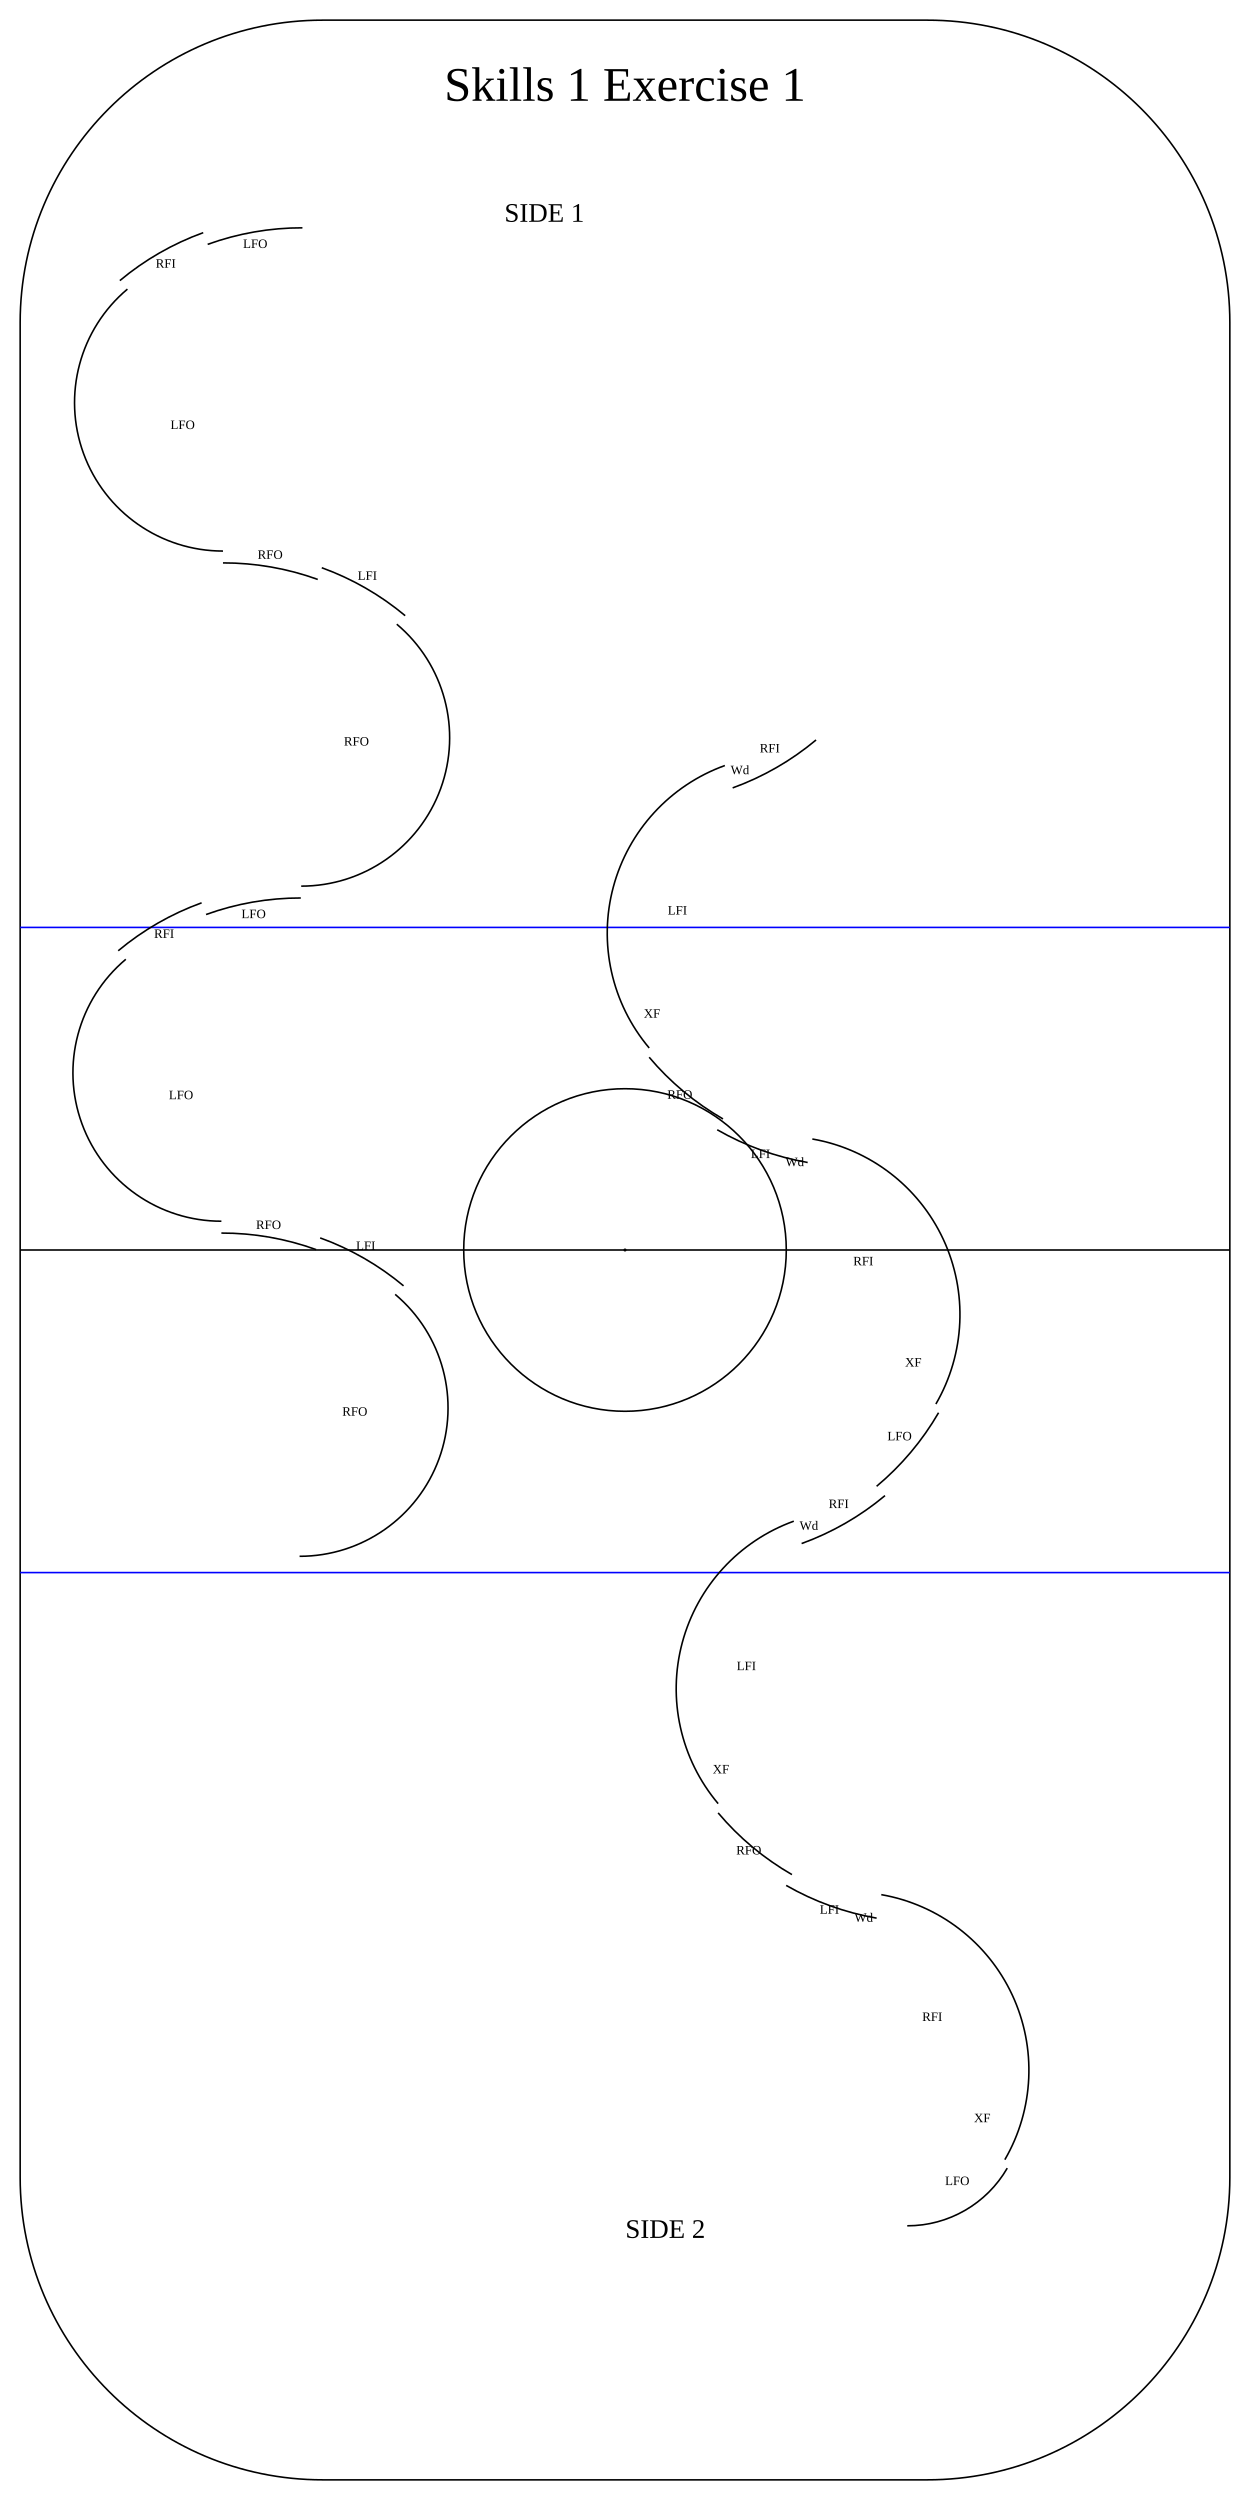
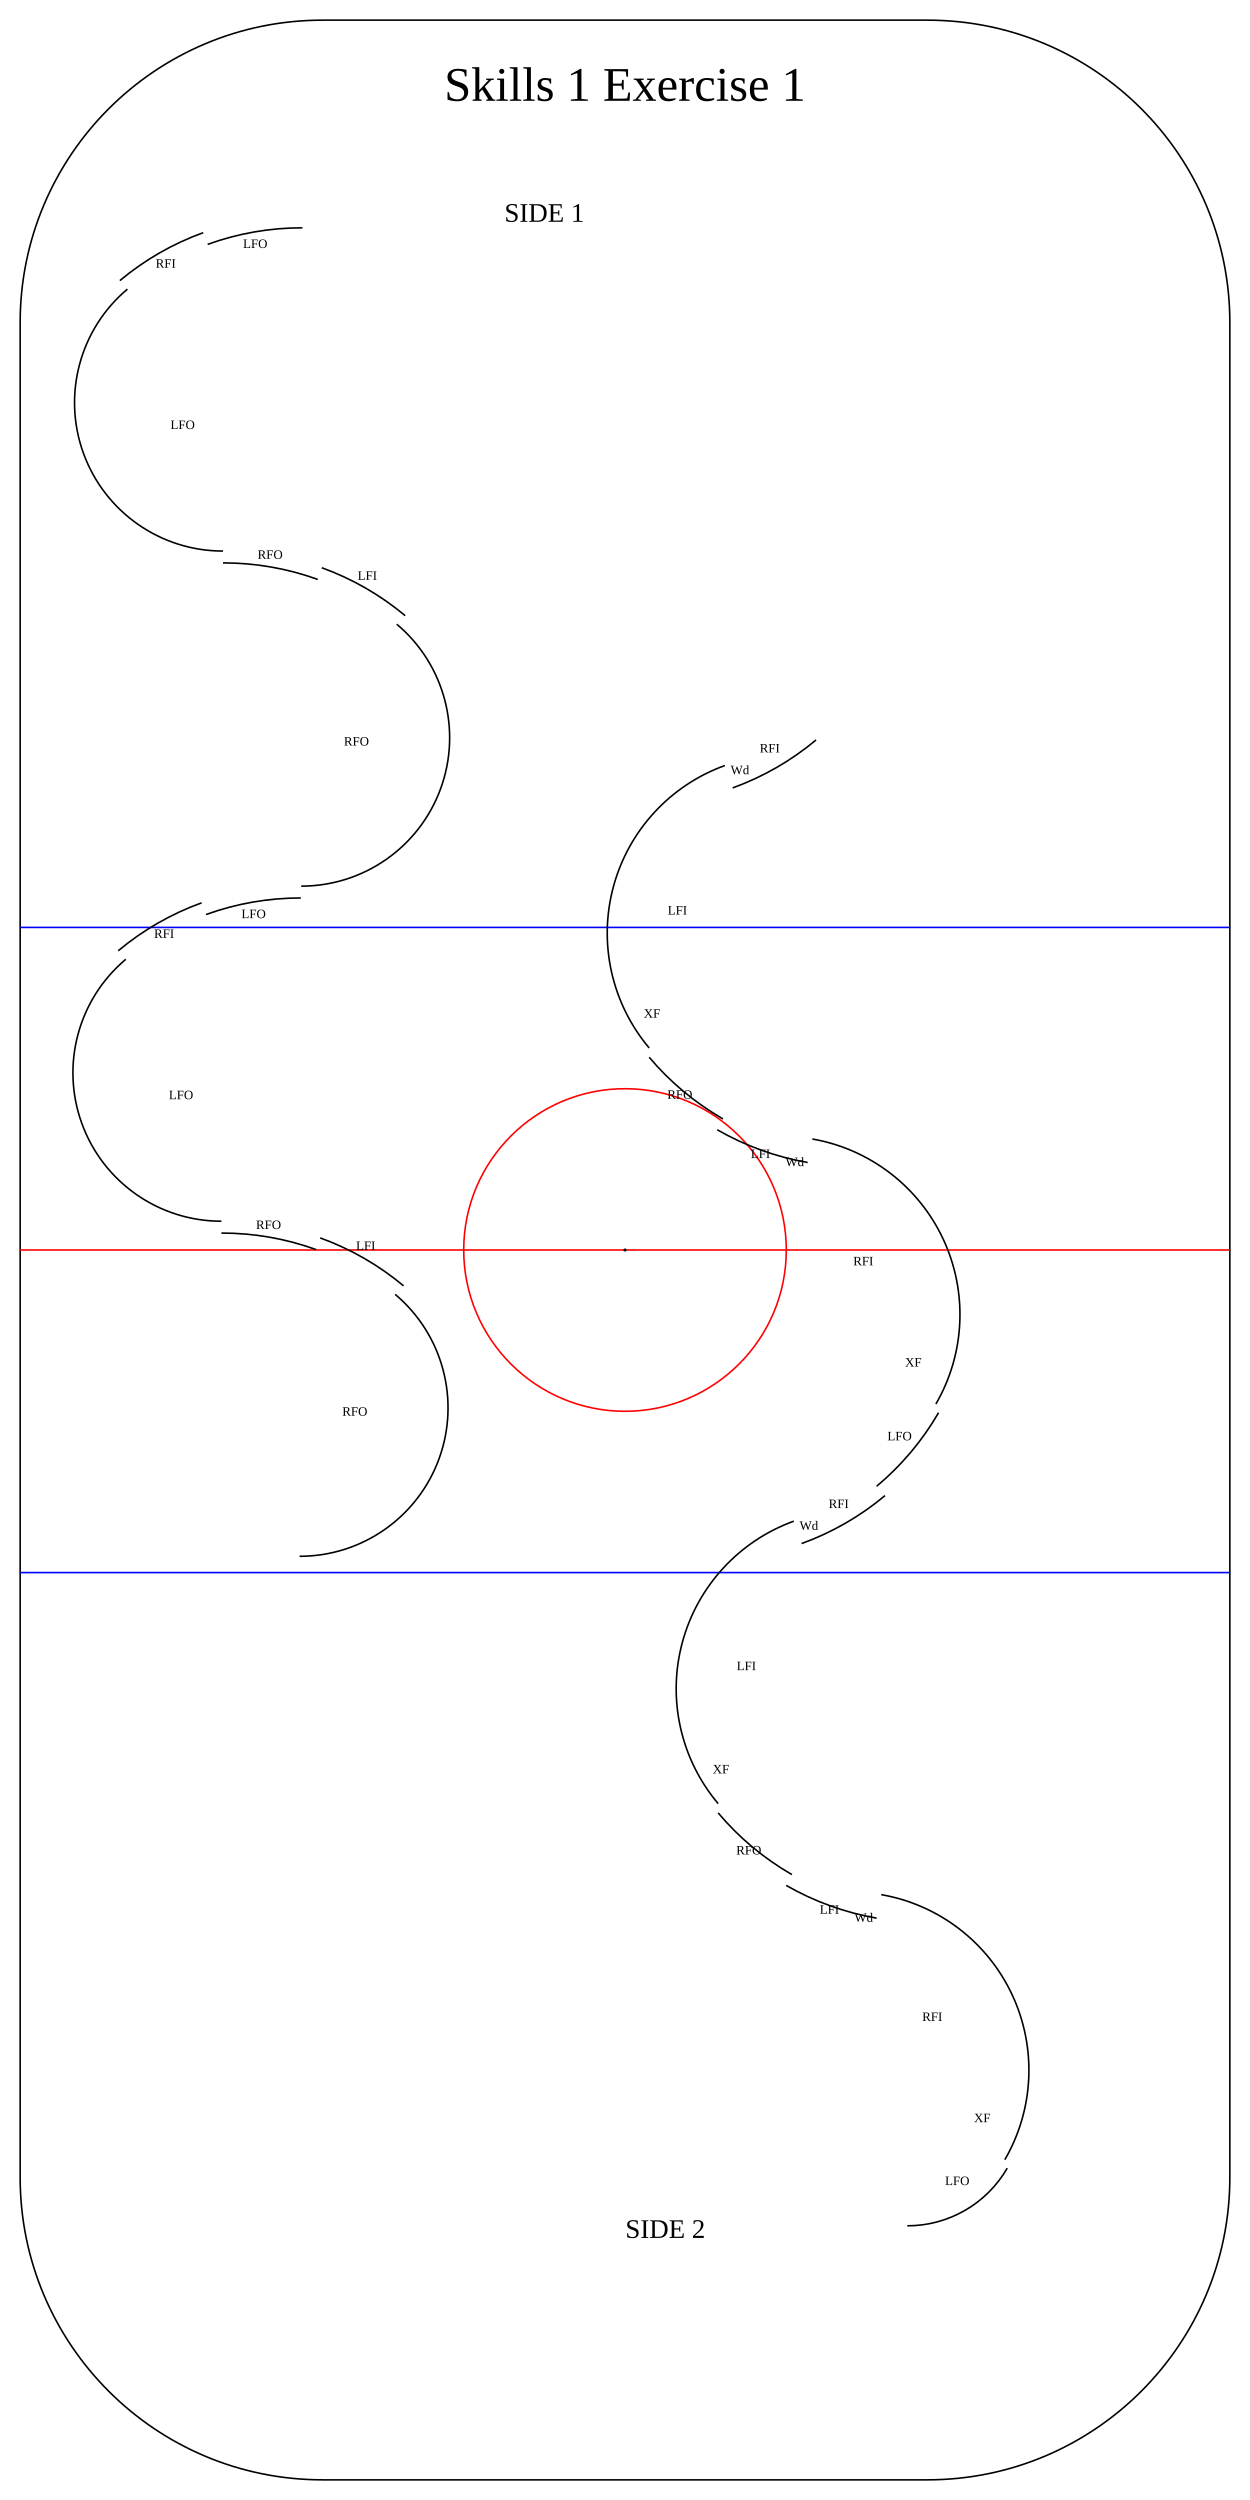
<svg xmlns="http://www.w3.org/2000/svg" xmlns:xlink="http://www.w3.org/1999/xlink" height="6200" viewBox="-50 -50 3100 6200" width="3100">
  <defs>
    <style>
text { text-anchor: middle } path,rect,circle { fill:none; stroke: black; }
</style>
    <g id="Rink">
      <clipPath id="clip-rink">
        <rect height="6100" rx="750" ry="750" width="3000" x="0" y="0" />
      </clipPath>
      <rect height="6100" rx="750" ry="750" style="text { text-anchor: middle } path,rect,circle { fill:none; stroke: black; } clip-path:url(#clip-rink)" width="3000" x="0" y="0" />
-       <path d="M 0,3050 l 3000,0" />
-       <circle cx="1500" cy="3050" r="400" />
+       <path d="M 0,3050 l 3000,0" style="stroke:red;" />
+       <circle cx="1500" cy="3050" r="400" style="stroke:red;" />
      <circle cx="1500" cy="3050" r="2" style="fill: black;" />
      <path d="M 0,2250 l 3000,0" style="stroke: blue;" />
      <path d="M 0,3850 l 3000,0" style="stroke: blue;" />
    </g>
    <g id="Info" />
    <g id="LFO--">
      <path d="M 0,0 a 687,687 0 0 0 41,235" />
    </g>
    <g id="RFI--">
      <path d="M 0,0 a 687,687 0 0 0 41,235" />
    </g>
    <g id="LFO[angle=140,len=900]">
      <path d="M 0,0 a 368,368 0 0 0 650,236" />
    </g>
    <g id="RFO--">
      <path d="M 0,0 a 687,687 0 0 1 -41,235" />
    </g>
    <g id="LFI--">
      <path d="M 0,0 a 687,687 0 0 1 -41,235" />
    </g>
    <g id="RFO[angle=140,len=900]">
      <path d="M 0,0 a 368,368 0 0 1 -650,236" />
    </g>
    <g id="LFO&gt;-">
      <path d="M 0,0 a 286,286 0 0 0 143,248" />
    </g>
    <g id="xf-RFI&gt;&gt;++">
      <path d="M 0,0 a 442,442 0 0 0 594,416" />
    </g>
    <g id="wd-LFI--">
      <path d="M 0,0 a 687,687 0 0 1 -41,235" />
    </g>
    <g id="xf-LFI&gt;&gt;++">
      <path d="M 0,0 a 442,442 0 0 1 -594,416" />
    </g>
    <g id="wd-RFI--">
      <path d="M 0,0 a 687,687 0 0 0 41,235" />
    </g>
  </defs>
  <use id="r_0_c_0_4" style="stroke-width:4;" transform="translate(0 0) rotate(0)" xlink:href="#Rink" />
  <text style="font-size: 90pt;" x="1500" y="200">
Skills 1 Exercise 1
</text>
  <text style="font-size:50pt;" x="1300" y="500">
SIDE 1
</text>
  <use id="r_6_c_0_5" style="stroke-width:4;" transform="translate(700 515) rotate(90)" xlink:href="#LFO--" />
  <text style="font-size:24pt;" x="583" y="565">
LFO
</text>
  <use id="r_7_c_0_5" style="stroke-width:4;" transform="translate(454 527) rotate(70)" xlink:href="#RFI--" />
  <text style="font-size:24pt;" x="361" y="614">
RFI
</text>
  <use id="r_8_c_0_22" style="stroke-width:4;" transform="translate(266 667) rotate(50)" xlink:href="#LFO[angle=140,len=900]" />
  <text style="font-size:24pt;" x="403" y="1014">
LFO
</text>
  <use id="r_9_c_0_5" style="stroke-width:4;" transform="translate(503 1346) rotate(270)" xlink:href="#RFO--" />
  <text style="font-size:24pt;" x="620" y="1336">
RFO
</text>
  <use id="r_10_c_0_5" style="stroke-width:4;" transform="translate(748 1358) rotate(290)" xlink:href="#LFI--" />
  <text style="font-size:24pt;" x="861" y="1388">
LFI
</text>
  <use id="r_11_c_0_22" style="stroke-width:4;" transform="translate(934 1498) rotate(310)" xlink:href="#RFO[angle=140,len=900]" />
  <text style="font-size:24pt;" x="834" y="1799">
RFO
</text>
  <use id="r_12_c_0_5" style="stroke-width:4;" transform="translate(696 2177) rotate(90)" xlink:href="#LFO--" />
  <text style="font-size:24pt;" x="579" y="2227">
LFO
</text>
  <use id="r_13_c_0_5" style="stroke-width:4;" transform="translate(450 2189) rotate(70)" xlink:href="#RFI--" />
  <text style="font-size:24pt;" x="357" y="2276">
RFI
</text>
  <use id="r_14_c_0_22" style="stroke-width:4;" transform="translate(262 2329) rotate(50)" xlink:href="#LFO[angle=140,len=900]" />
  <text style="font-size:24pt;" x="399" y="2676">
LFO
</text>
  <use id="r_15_c_0_5" style="stroke-width:4;" transform="translate(499 3008) rotate(270)" xlink:href="#RFO--" />
  <text style="font-size:24pt;" x="616" y="2998">
RFO
</text>
  <use id="r_16_c_0_5" style="stroke-width:4;" transform="translate(744 3020) rotate(290)" xlink:href="#LFI--" />
  <text style="font-size:24pt;" x="857" y="3050">
LFI
</text>
  <use id="r_17_c_0_22" style="stroke-width:4;" transform="translate(930 3160) rotate(310)" xlink:href="#RFO[angle=140,len=900]" />
  <text style="font-size:24pt;" x="830" y="3461">
RFO
</text>
  <text style="font-size:50pt;" x="1600" y="5500">
SIDE 2
</text>
  <use id="r_21_c_0_5" style="stroke-width:4;" transform="translate(2200 5470) rotate(270)" xlink:href="#LFO&gt;-" />
  <text style="font-size:24pt;" x="2324" y="5369">
LFO
</text>
  <use id="r_22_c_0_10" style="stroke-width:4;" transform="translate(2442 5306) rotate(210)" xlink:href="#xf-RFI&gt;&gt;++" />
  <text style="font-size:24pt;" x="2262" y="4962">
RFI
</text>
  <text style="font-size:24pt;" x="2386" y="5213">
XF
</text>
  <use id="r_23_c_0_8" style="stroke-width:4;" transform="translate(2124 4707) rotate(100)" xlink:href="#wd-LFI--" />
  <text style="font-size:24pt;" x="2007" y="4696">
LFI
</text>
  <text style="font-size:24pt;" x="2092" y="4716">
Wd
</text>
  <use id="r_24_c_0_5" style="stroke-width:4;" transform="translate(1914 4599) rotate(120)" xlink:href="#RFO--" />
  <text style="font-size:24pt;" x="1807" y="4549">
RFO
</text>
  <use id="r_25_c_0_10" style="stroke-width:4;" transform="translate(1731 4423) rotate(140)" xlink:href="#xf-LFI&gt;&gt;++" />
  <text style="font-size:24pt;" x="1801" y="4092">
LFI
</text>
  <text style="font-size:24pt;" x="1738" y="4348">
XF
</text>
  <use id="r_26_c_0_8" style="stroke-width:4;" transform="translate(1938 3778) rotate(250)" xlink:href="#wd-RFI--" />
  <text style="font-size:24pt;" x="2030" y="3690">
RFI
</text>
  <text style="font-size:24pt;" x="1956" y="3744">
Wd
</text>
  <use id="r_27_c_0_5" style="stroke-width:4;" transform="translate(2124 3636) rotate(230)" xlink:href="#LFO--" />
  <text style="font-size:24pt;" x="2181" y="3522">
LFO
</text>
  <use id="r_28_c_0_10" style="stroke-width:4;" transform="translate(2271 3432) rotate(210)" xlink:href="#xf-RFI&gt;&gt;++" />
  <text style="font-size:24pt;" x="2091" y="3088">
RFI
</text>
  <text style="font-size:24pt;" x="2215" y="3339">
XF
</text>
  <use id="r_29_c_0_8" style="stroke-width:4;" transform="translate(1953 2833) rotate(100)" xlink:href="#wd-LFI--" />
  <text style="font-size:24pt;" x="1836" y="2822">
LFI
</text>
  <text style="font-size:24pt;" x="1921" y="2842">
Wd
</text>
  <use id="r_30_c_0_5" style="stroke-width:4;" transform="translate(1743 2725) rotate(120)" xlink:href="#RFO--" />
  <text style="font-size:24pt;" x="1636" y="2675">
RFO
</text>
  <use id="r_31_c_0_10" style="stroke-width:4;" transform="translate(1560 2549) rotate(140)" xlink:href="#xf-LFI&gt;&gt;++" />
  <text style="font-size:24pt;" x="1630" y="2218">
LFI
</text>
  <text style="font-size:24pt;" x="1567" y="2474">
XF
</text>
  <use id="r_32_c_0_8" style="stroke-width:4;" transform="translate(1767 1904) rotate(250)" xlink:href="#wd-RFI--" />
  <text style="font-size:24pt;" x="1859" y="1816">
RFI
</text>
  <text style="font-size:24pt;" x="1785" y="1870">
Wd
</text>
</svg>
